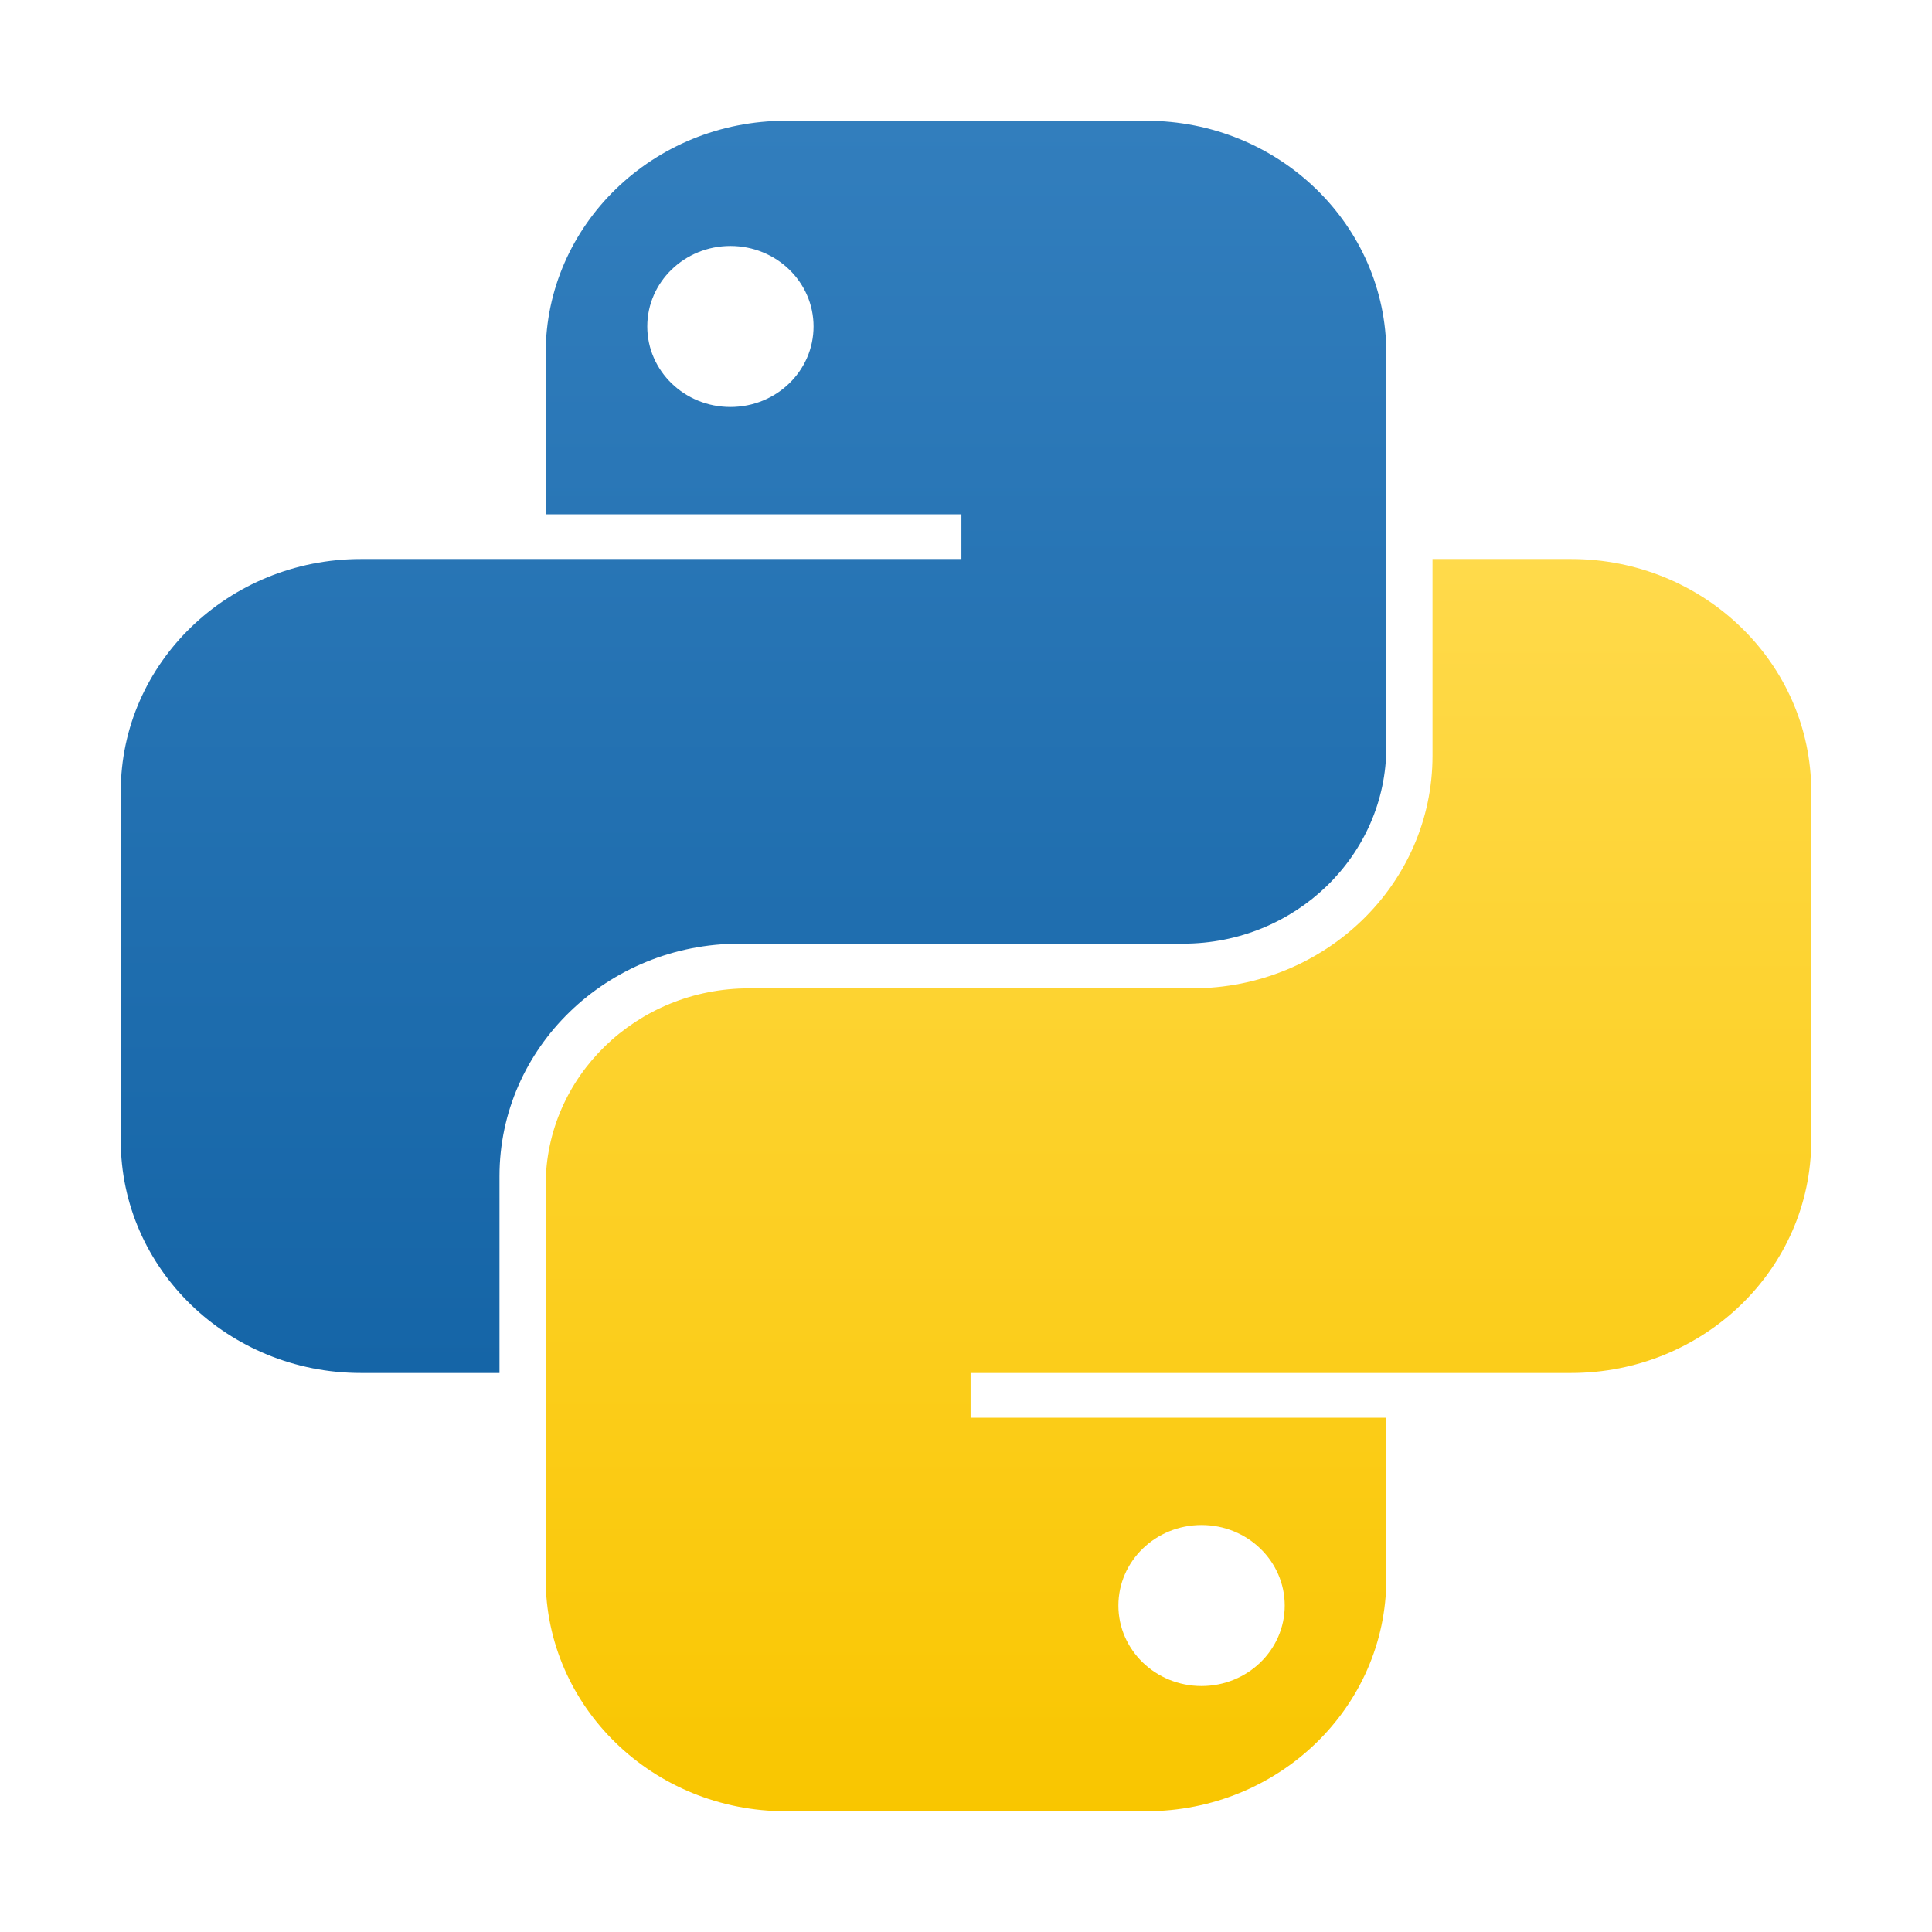
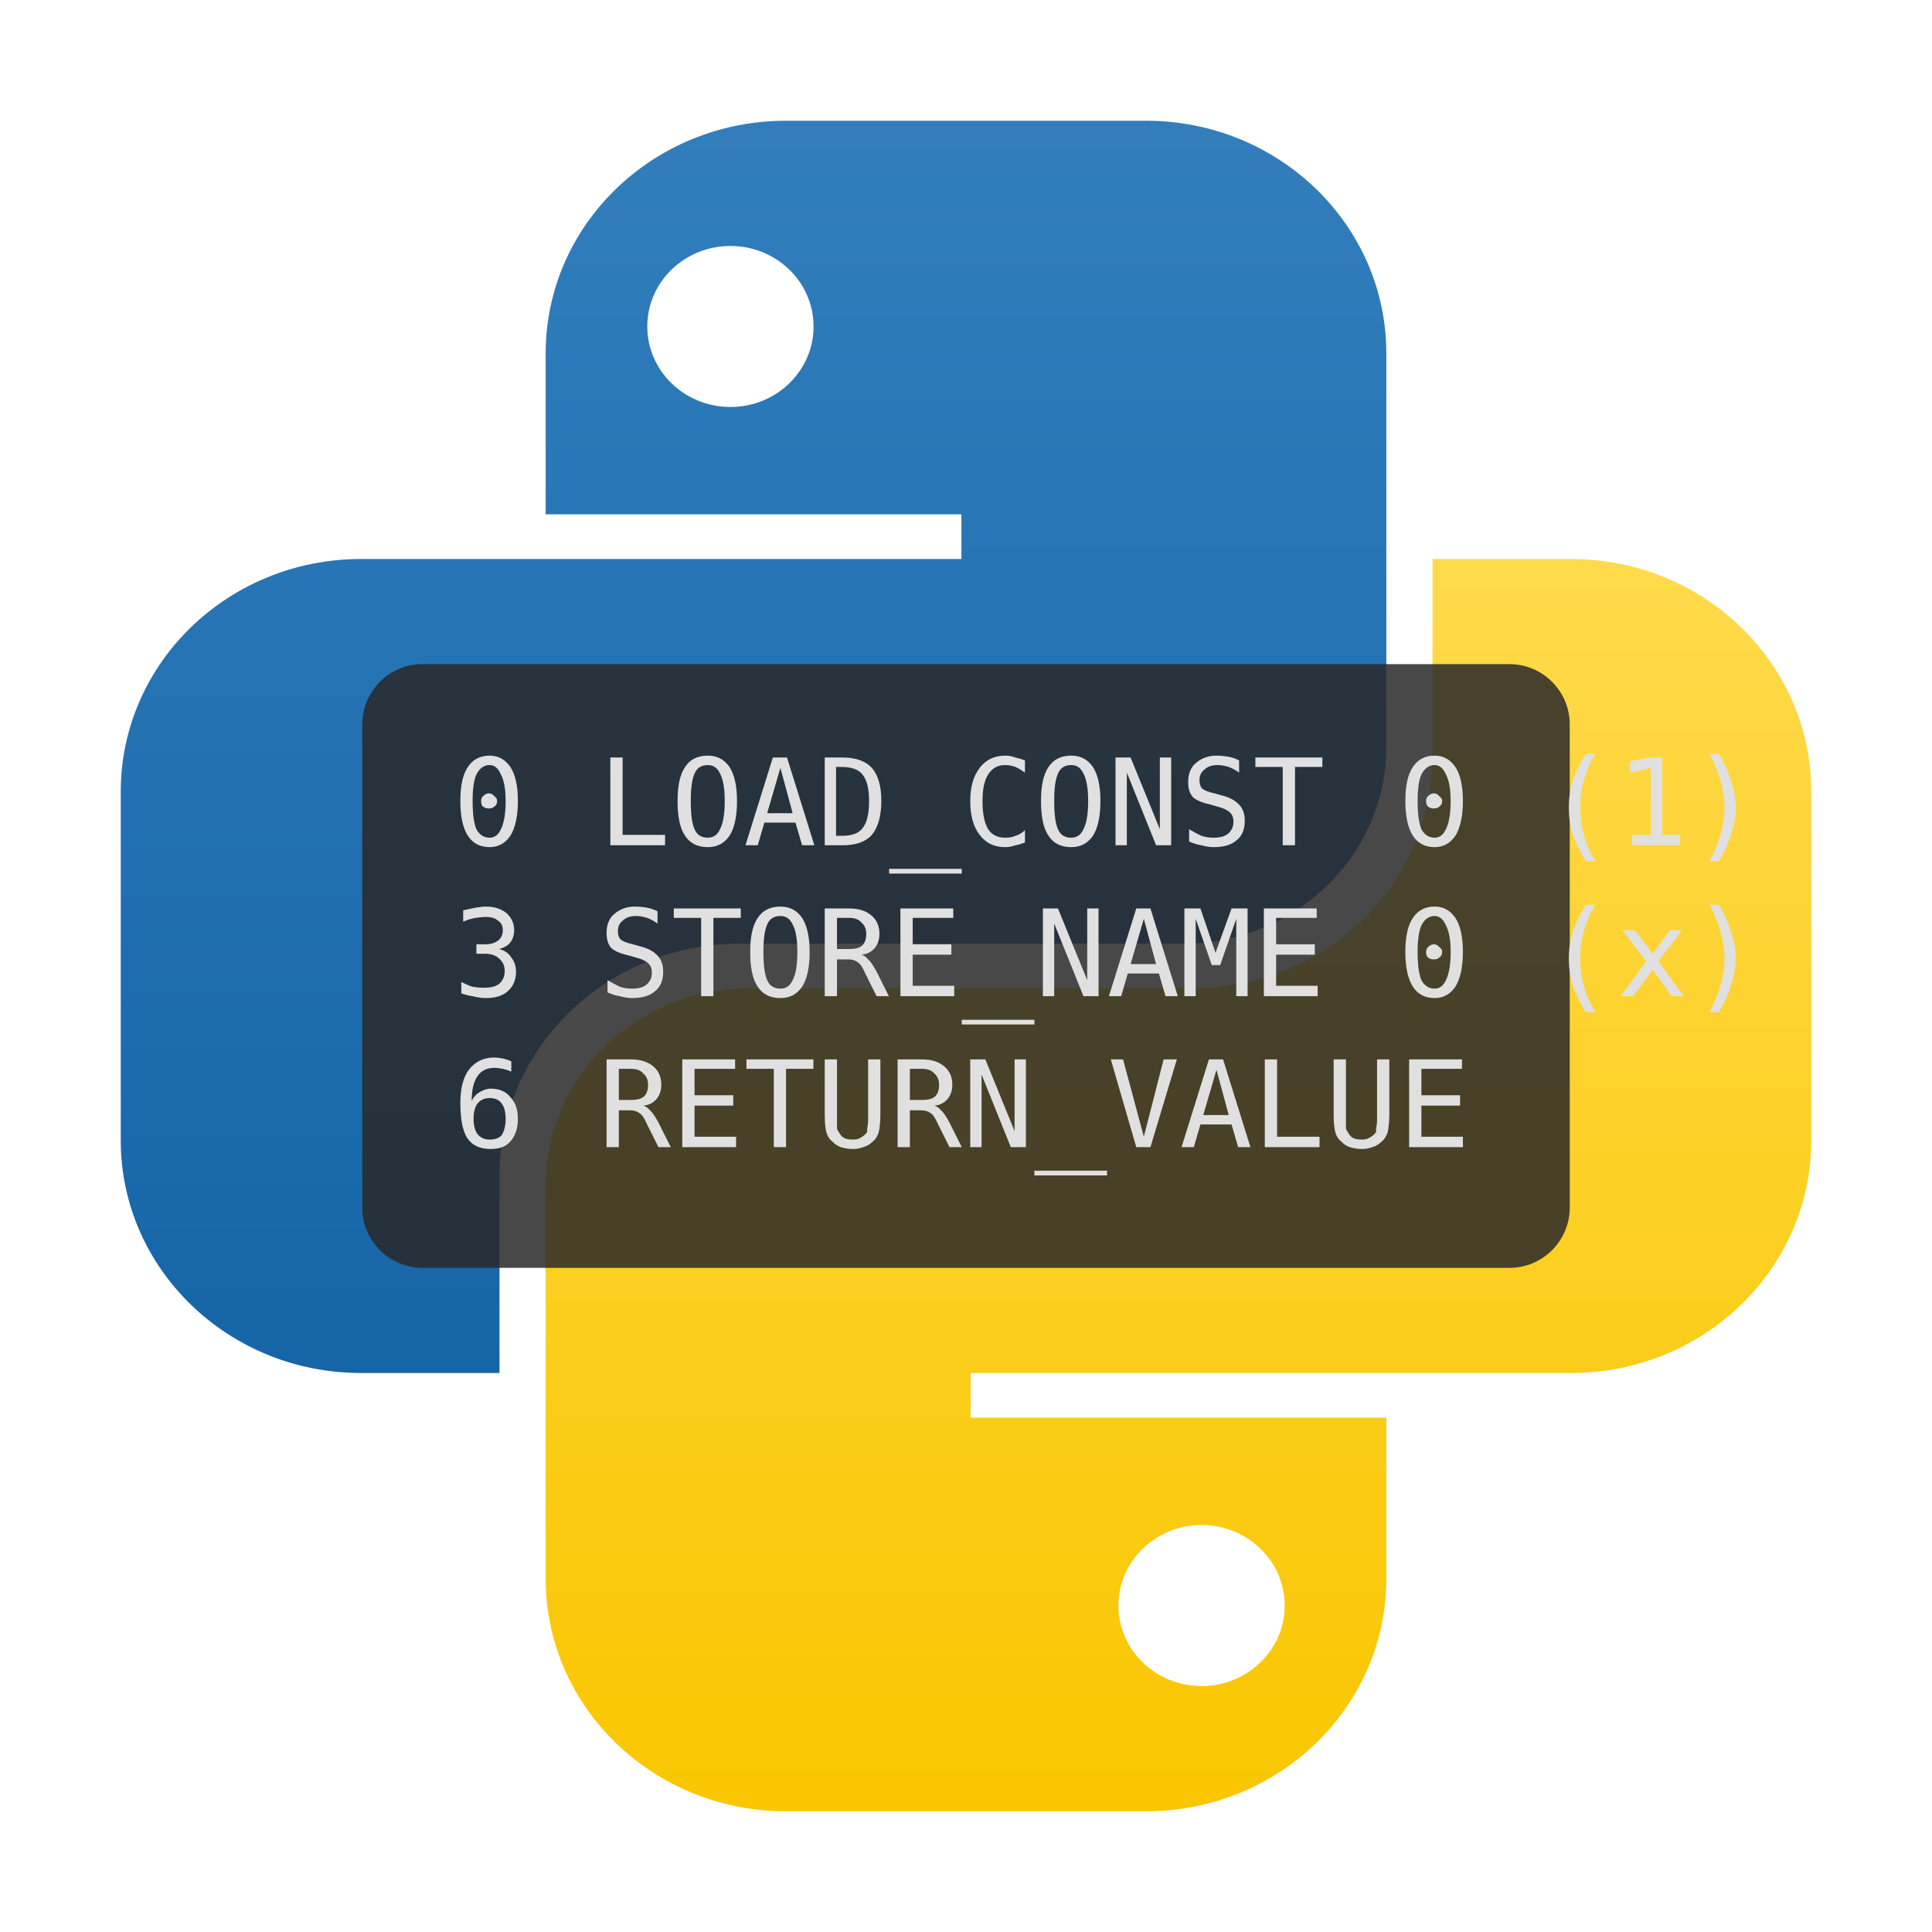
<svg xmlns="http://www.w3.org/2000/svg" viewBox="0 0 32 32" fill="none">
  <g id="SVGRepo_bgCarrier" stroke-width="0" />
  <g id="SVGRepo_tracerCarrier" stroke-linecap="round" stroke-linejoin="round" />
  <g id="SVGRepo_iconCarrier">
    <path fill-rule="evenodd" clip-rule="evenodd" d="M13.016 2C10.819 2 9.038 3.725 9.038 5.852V8.519H15.924V9.259H5.978C3.781 9.259 2 10.984 2 13.111L2 18.889C2 21.016 3.781 22.741 5.978 22.741H8.273V19.482C8.273 17.354 10.054 15.63 12.251 15.63H19.596C21.455 15.63 22.962 14.17 22.962 12.37V5.852C22.962 3.725 21.181 2 18.984 2H13.016ZM12.098 6.741C12.859 6.741 13.475 6.144 13.475 5.407C13.475 4.671 12.859 4.074 12.098 4.074C11.338 4.074 10.721 4.671 10.721 5.407C10.721 6.144 11.338 6.741 12.098 6.741Z" fill="url(#paint0_linear_87_8204)" />
    <path fill-rule="evenodd" clip-rule="evenodd" d="M18.983 30C21.18 30 22.962 28.276 22.962 26.148V23.482L16.076 23.482L16.076 22.741L26.022 22.741C28.219 22.741 30 21.016 30 18.889V13.111C30 10.984 28.219 9.259 26.022 9.259L23.727 9.259V12.518C23.727 14.646 21.945 16.37 19.748 16.37L12.404 16.37C10.545 16.37 9.038 17.83 9.038 19.63L9.038 26.148C9.038 28.276 10.819 30 13.016 30H18.983ZM19.901 25.259C19.141 25.259 18.524 25.856 18.524 26.593C18.524 27.329 19.141 27.926 19.901 27.926C20.662 27.926 21.279 27.329 21.279 26.593C21.279 25.856 20.662 25.259 19.901 25.259Z" fill="url(#paint1_linear_87_8204)" />
+     <rect x="6" y="11" width="20" height="10" rx="1" fill="rgba(40, 40, 40, 0.85)" />
+     <text x="7.5" y="14" font-family="monospace" font-size="2" fill="#E0E0E0">0 LOAD_CONST 0 (1)</text>
+     <text x="7.5" y="16.5" font-family="monospace" font-size="2" fill="#E0E0E0">3 STORE_NAME 0 (x)</text>
+     <text x="7.5" y="19" font-family="monospace" font-size="2" fill="#E0E0E0">6 RETURN_VALUE</text>
    <defs>
      <linearGradient id="paint0_linear_87_8204" x1="12.481" y1="2" x2="12.481" y2="22.741" gradientUnits="userSpaceOnUse">
        <stop stop-color="#327EBD" />
        <stop offset="1" stop-color="#1565A7" />
      </linearGradient>
      <linearGradient id="paint1_linear_87_8204" x1="19.519" y1="9.259" x2="19.519" y2="30" gradientUnits="userSpaceOnUse">
        <stop stop-color="#FFDA4B" />
        <stop offset="1" stop-color="#F9C600" />
      </linearGradient>
    </defs>
  </g>
</svg>
